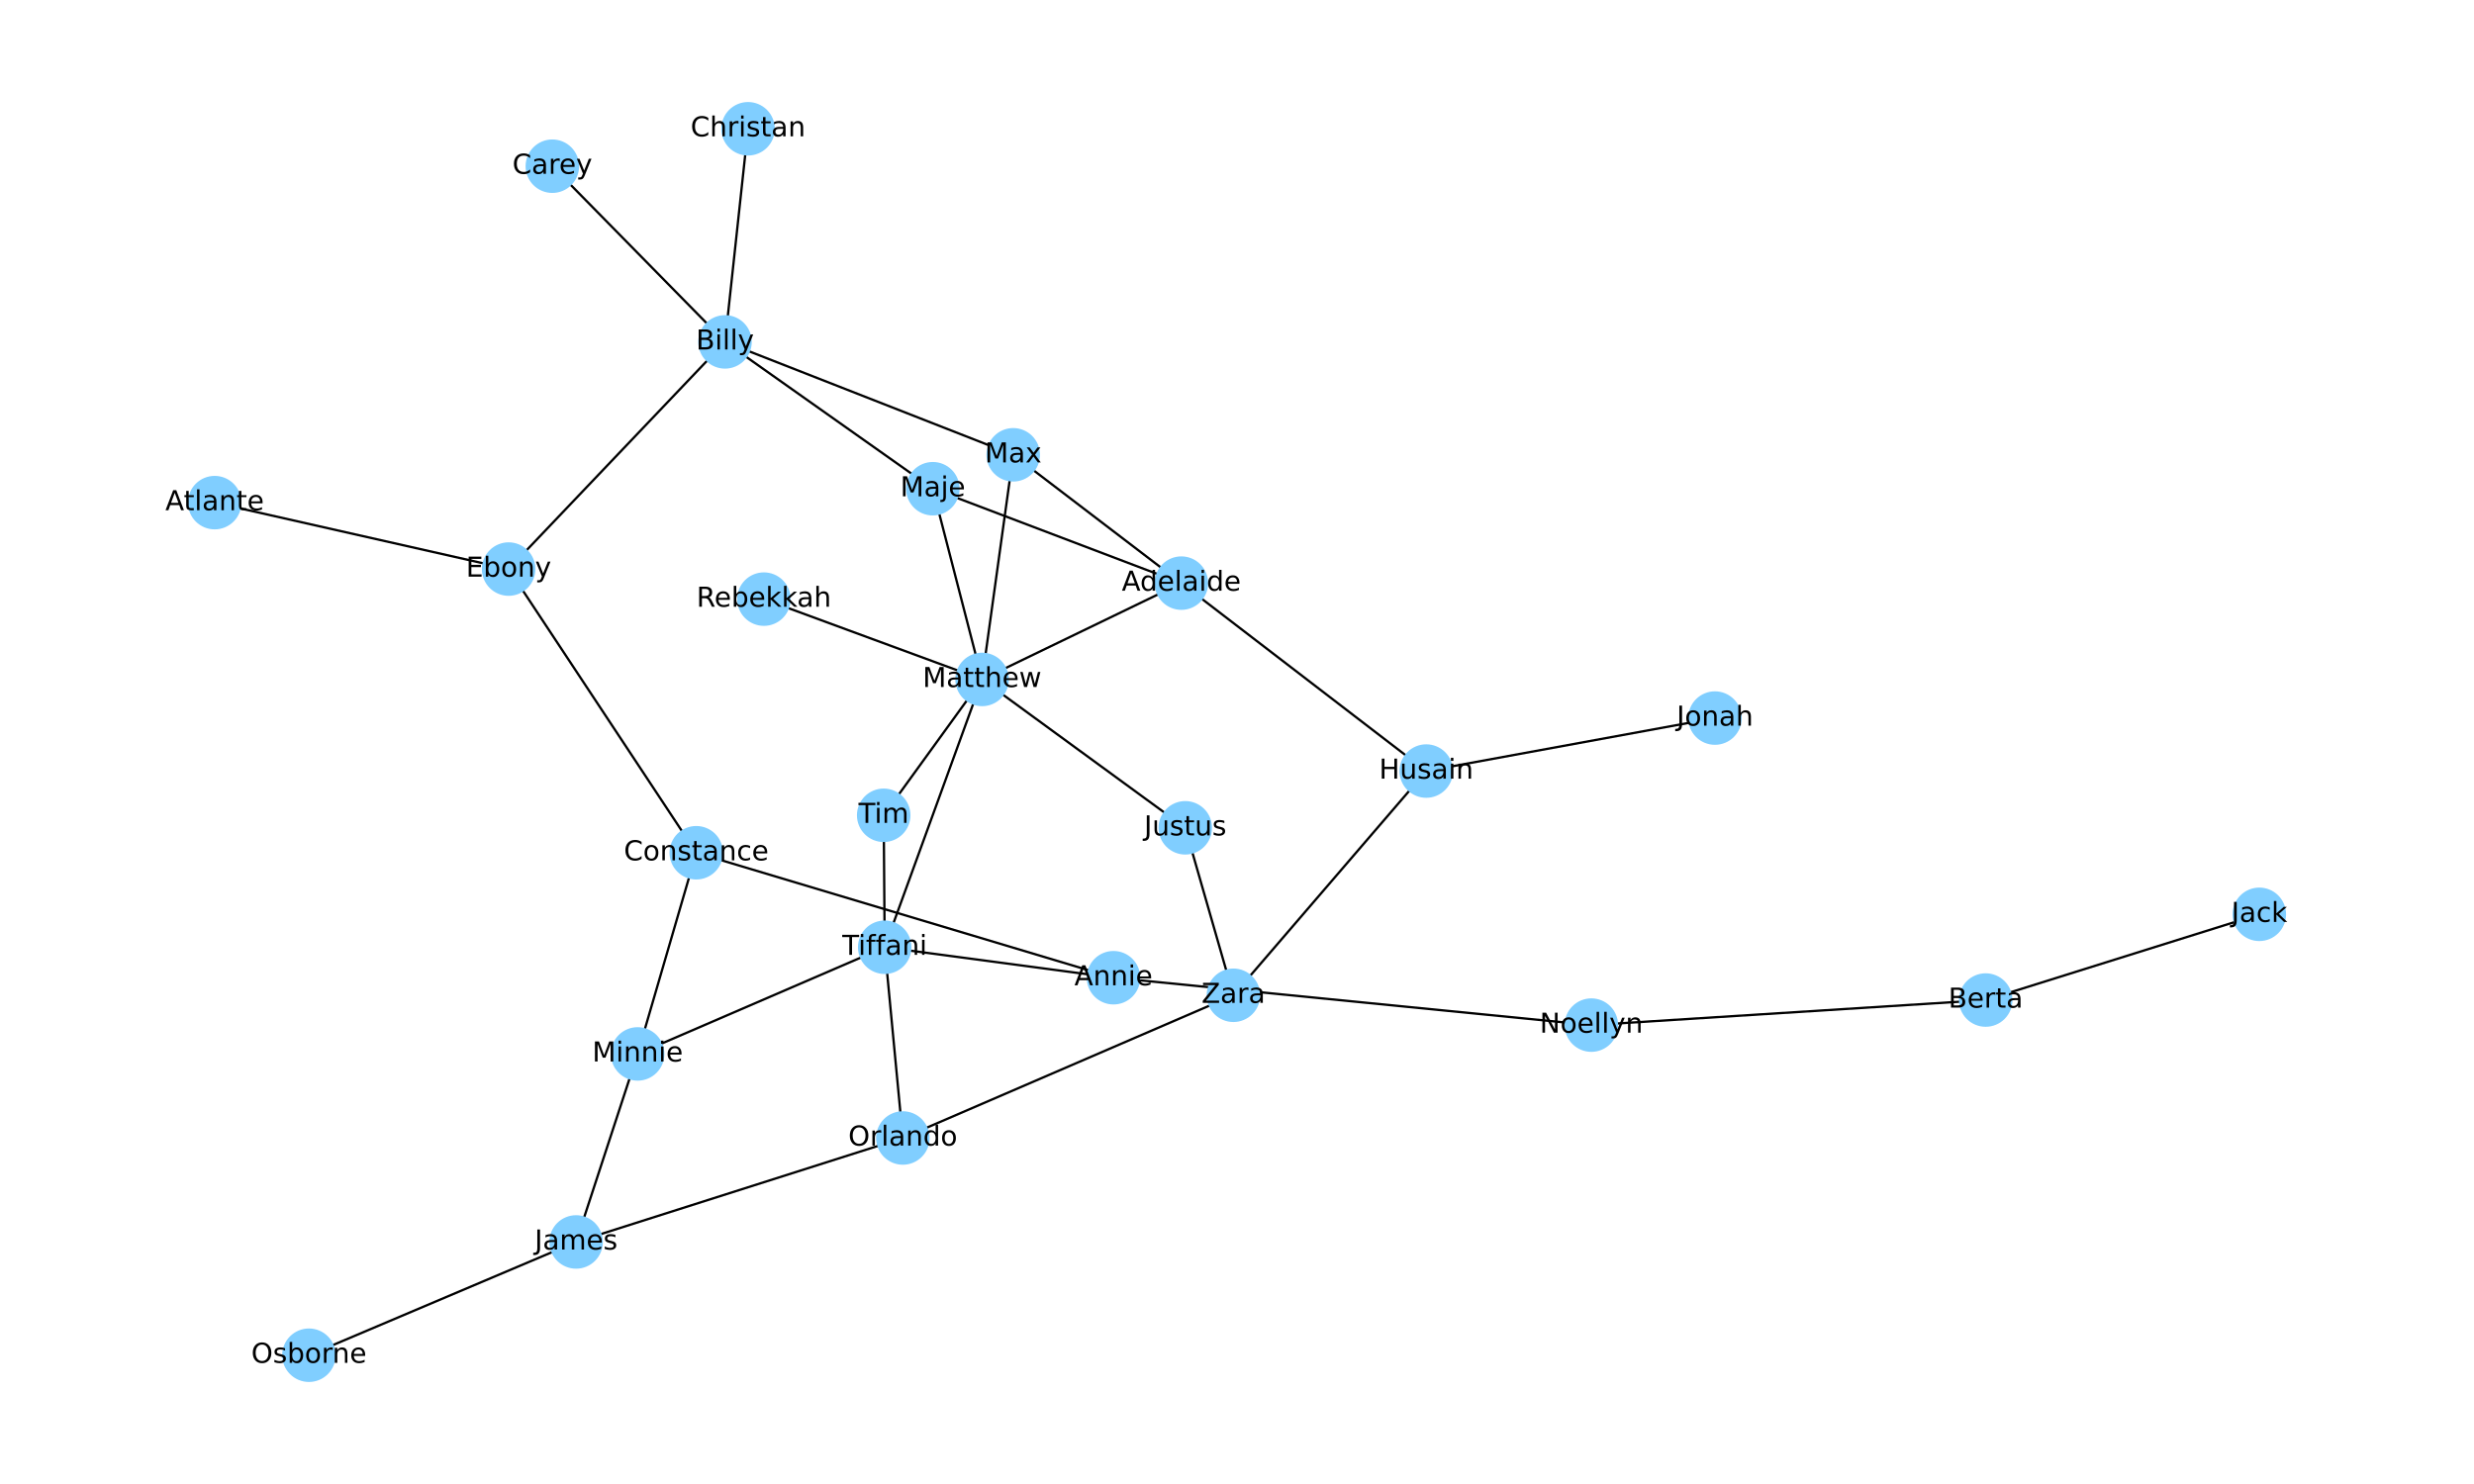
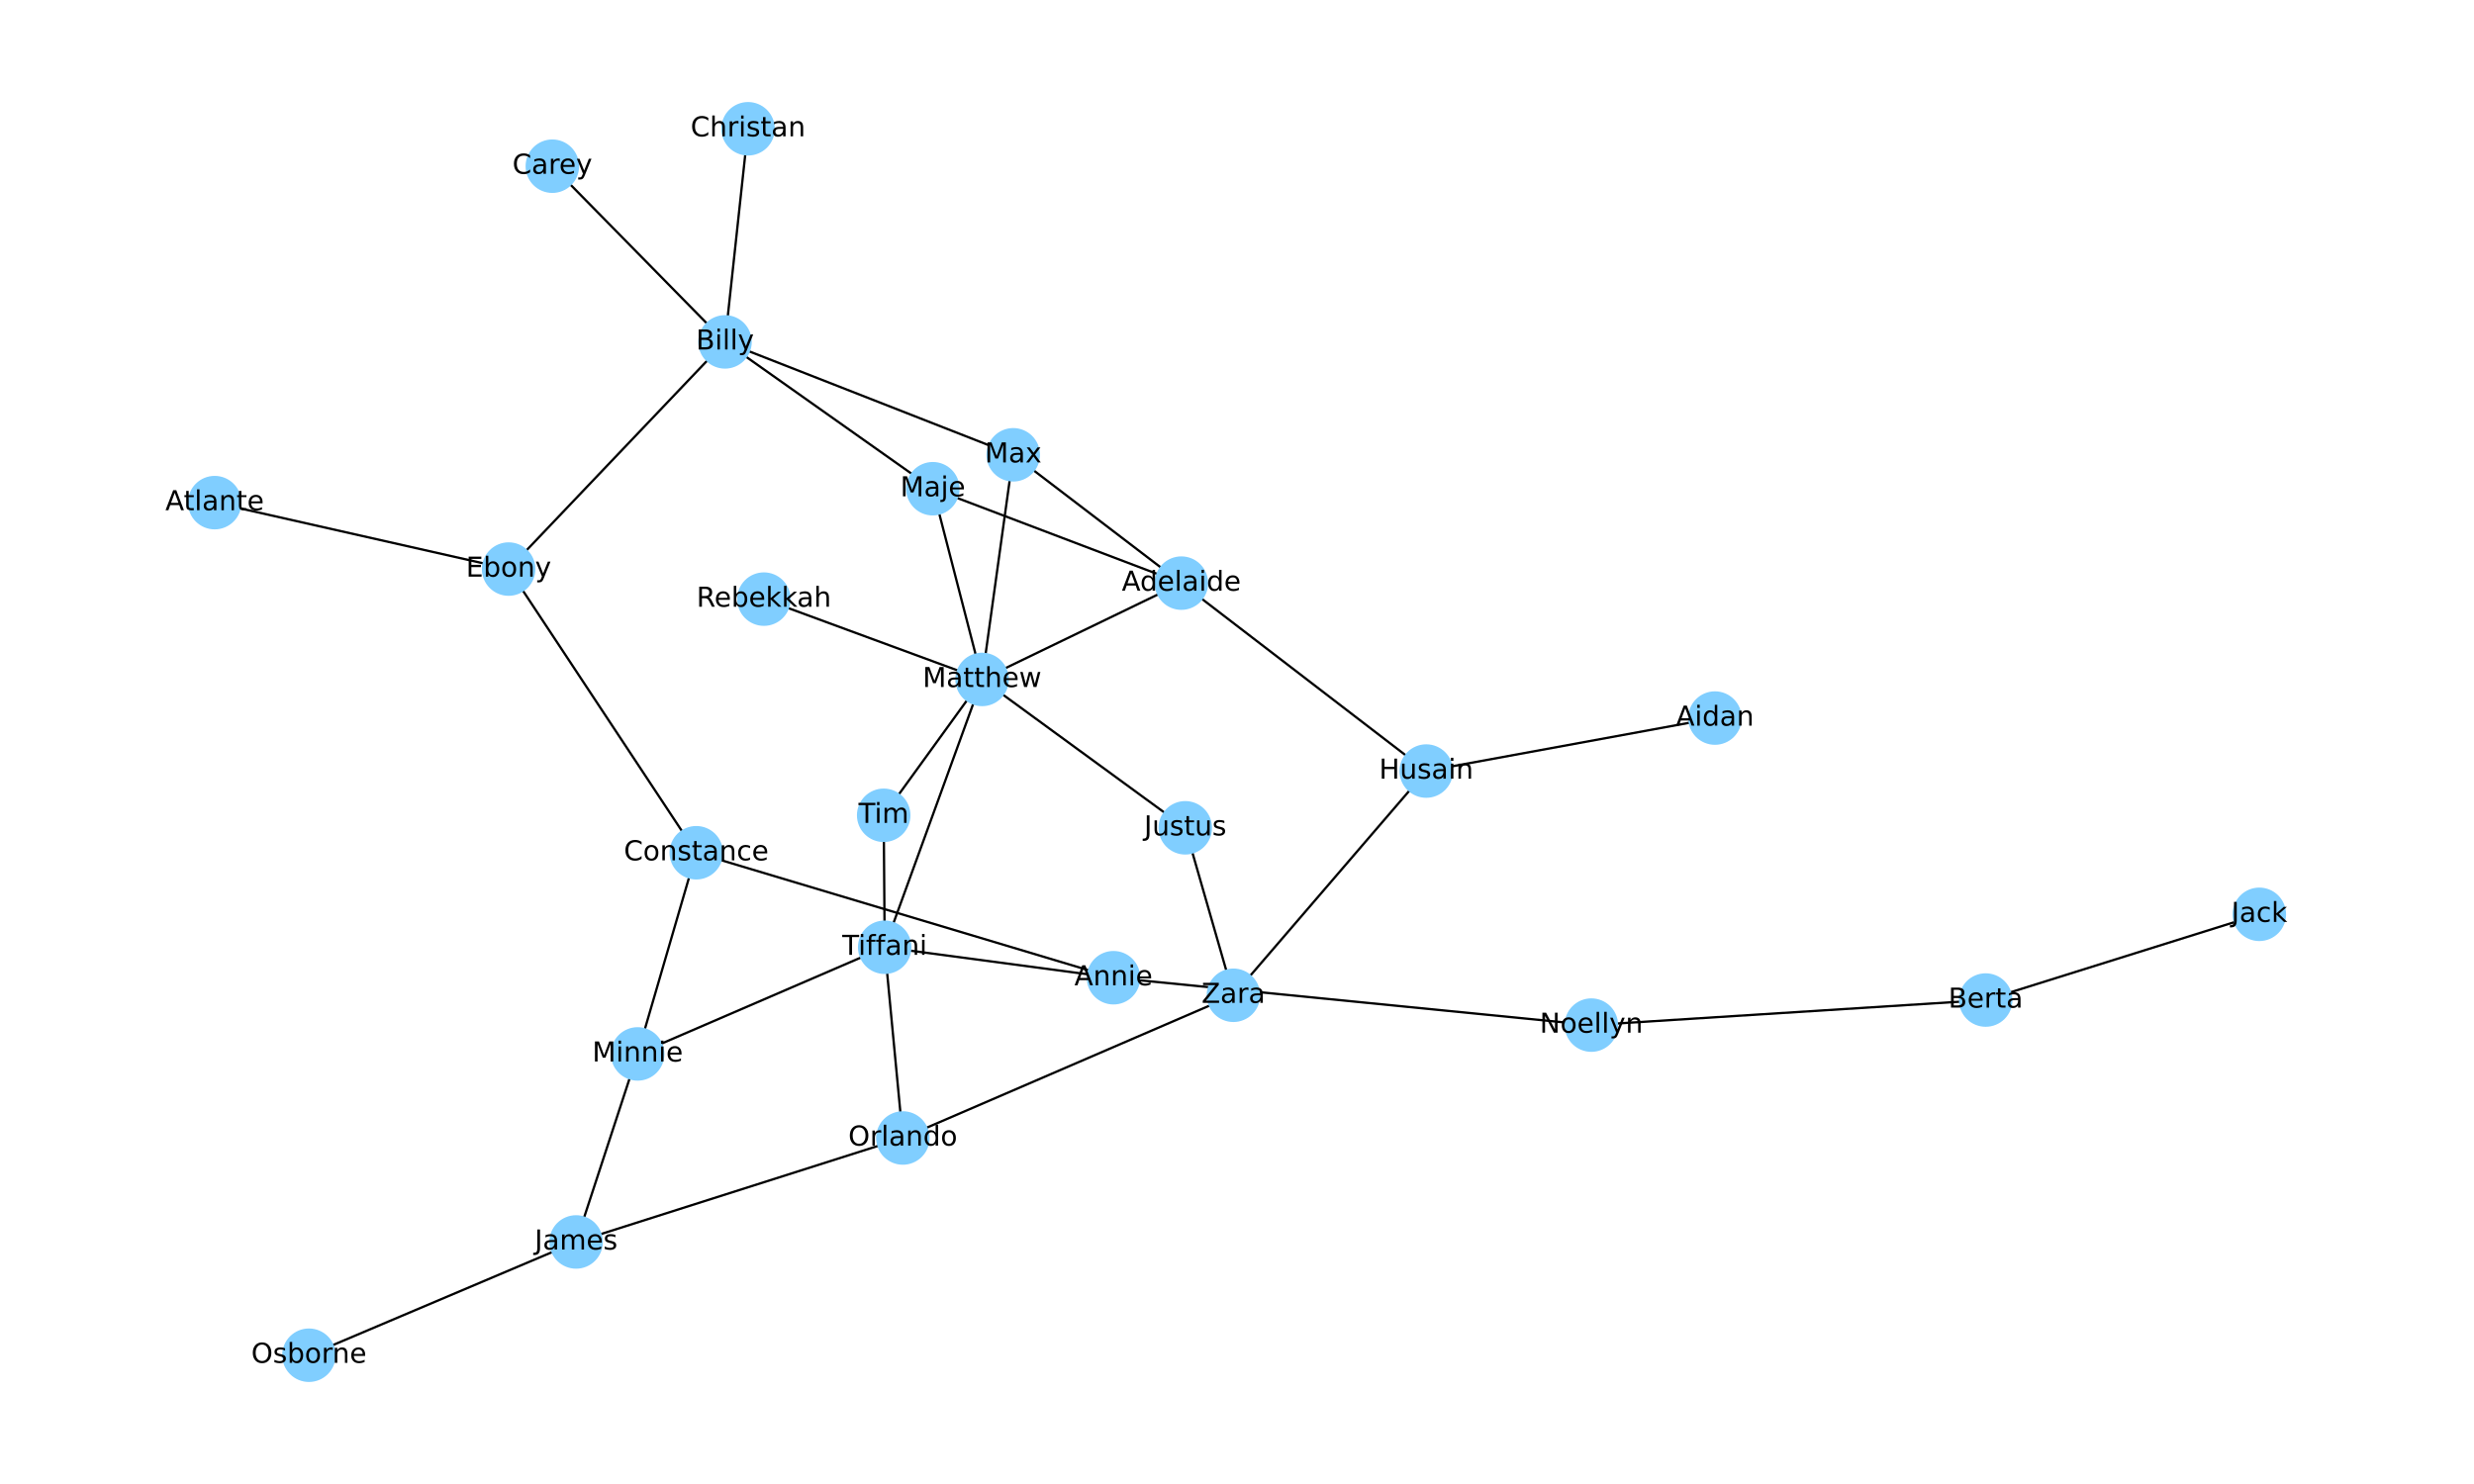
<svg xmlns="http://www.w3.org/2000/svg" xmlns:xlink="http://www.w3.org/1999/xlink" width="1080pt" height="648pt" viewBox="0 0 1080 648" version="1.1">
  <defs>
    <style type="text/css">*{stroke-linejoin: round; stroke-linecap: butt}</style>
  </defs>
  <g id="figure_1">
    <g id="patch_1">
      <path d="M 0 648  L 1080 648  L 1080 0  L 0 0  z " style="fill: #ffffff" />
    </g>
    <g id="axes_1">
      <g id="LineCollection_1">
-         <path d="M 486.083 426.929  L 694.684 447.622  " clip-path="url(#p1cfc700eaf)" style="fill: none; stroke: #000000" />
-         <path d="M 486.083 426.929  L 386.208 413.627  " clip-path="url(#p1cfc700eaf)" style="fill: none; stroke: #000000" />
-         <path d="M 486.083 426.929  L 303.95 372.358  " clip-path="url(#p1cfc700eaf)" style="fill: none; stroke: #000000" />
-         <path d="M 428.717 296.679  L 517.425 361.47  " clip-path="url(#p1cfc700eaf)" style="fill: none; stroke: #000000" />
-         <path d="M 428.717 296.679  L 442.314 198.592  " clip-path="url(#p1cfc700eaf)" style="fill: none; stroke: #000000" />
-         <path d="M 428.717 296.679  L 386.208 413.627  " clip-path="url(#p1cfc700eaf)" style="fill: none; stroke: #000000" />
-         <path d="M 428.717 296.679  L 385.767 356.003  " clip-path="url(#p1cfc700eaf)" style="fill: none; stroke: #000000" />
-         <path d="M 428.717 296.679  L 515.709 254.625  " clip-path="url(#p1cfc700eaf)" style="fill: none; stroke: #000000" />
-         <path d="M 428.717 296.679  L 333.473 261.611  " clip-path="url(#p1cfc700eaf)" style="fill: none; stroke: #000000" />
-         <path d="M 428.717 296.679  L 407.21 213.405  " clip-path="url(#p1cfc700eaf)" style="fill: none; stroke: #000000" />
-         <path d="M 694.684 447.622  L 866.827 436.675  " clip-path="url(#p1cfc700eaf)" style="fill: none; stroke: #000000" />
-         <path d="M 442.314 198.592  L 515.709 254.625  " clip-path="url(#p1cfc700eaf)" style="fill: none; stroke: #000000" />
-         <path d="M 442.314 198.592  L 316.496 149.287  " clip-path="url(#p1cfc700eaf)" style="fill: none; stroke: #000000" />
-         <path d="M 538.432 434.598  L 517.425 361.47  " clip-path="url(#p1cfc700eaf)" style="fill: none; stroke: #000000" />
-         <path d="M 538.432 434.598  L 622.61 336.688  " clip-path="url(#p1cfc700eaf)" style="fill: none; stroke: #000000" />
-         <path d="M 538.432 434.598  L 394.123 496.914  " clip-path="url(#p1cfc700eaf)" style="fill: none; stroke: #000000" />
-         <path d="M 386.208 413.627  L 385.767 356.003  " clip-path="url(#p1cfc700eaf)" style="fill: none; stroke: #000000" />
-         <path d="M 386.208 413.627  L 394.123 496.914  " clip-path="url(#p1cfc700eaf)" style="fill: none; stroke: #000000" />
-         <path d="M 386.208 413.627  L 278.348 460.201  " clip-path="url(#p1cfc700eaf)" style="fill: none; stroke: #000000" />
-         <path d="M 93.719 219.477  L 222.039 248.49  " clip-path="url(#p1cfc700eaf)" style="fill: none; stroke: #000000" />
-         <path d="M 134.866 591.769  L 251.492 542.306  " clip-path="url(#p1cfc700eaf)" style="fill: none; stroke: #000000" />
-         <path d="M 326.55 56.231  L 316.496 149.287  " clip-path="url(#p1cfc700eaf)" style="fill: none; stroke: #000000" />
-         <path d="M 515.709 254.625  L 407.21 213.405  " clip-path="url(#p1cfc700eaf)" style="fill: none; stroke: #000000" />
-         <path d="M 515.709 254.625  L 622.61 336.688  " clip-path="url(#p1cfc700eaf)" style="fill: none; stroke: #000000" />
-         <path d="M 278.348 460.201  L 303.95 372.358  " clip-path="url(#p1cfc700eaf)" style="fill: none; stroke: #000000" />
-         <path d="M 278.348 460.201  L 251.492 542.306  " clip-path="url(#p1cfc700eaf)" style="fill: none; stroke: #000000" />
-         <path d="M 394.123 496.914  L 251.492 542.306  " clip-path="url(#p1cfc700eaf)" style="fill: none; stroke: #000000" />
-         <path d="M 316.496 149.287  L 407.21 213.405  " clip-path="url(#p1cfc700eaf)" style="fill: none; stroke: #000000" />
-         <path d="M 316.496 149.287  L 241.12 72.573  " clip-path="url(#p1cfc700eaf)" style="fill: none; stroke: #000000" />
-         <path d="M 316.496 149.287  L 222.039 248.49  " clip-path="url(#p1cfc700eaf)" style="fill: none; stroke: #000000" />
-         <path d="M 748.643 313.551  L 622.61 336.688  " clip-path="url(#p1cfc700eaf)" style="fill: none; stroke: #000000" />
-         <path d="M 866.827 436.675  L 986.281 399.246  " clip-path="url(#p1cfc700eaf)" style="fill: none; stroke: #000000" />
-         <path d="M 222.039 248.49  L 303.95 372.358  " clip-path="url(#p1cfc700eaf)" style="fill: none; stroke: #000000" />
+         <path d="M 486.083 426.929  L 694.684 447.622  " clip-path="url(#p9f06859d6e)" style="fill: none; stroke: #000000" />
+         <path d="M 486.083 426.929  L 386.208 413.627  " clip-path="url(#p9f06859d6e)" style="fill: none; stroke: #000000" />
+         <path d="M 486.083 426.929  L 303.95 372.358  " clip-path="url(#p9f06859d6e)" style="fill: none; stroke: #000000" />
+         <path d="M 428.717 296.679  L 517.425 361.47  " clip-path="url(#p9f06859d6e)" style="fill: none; stroke: #000000" />
+         <path d="M 428.717 296.679  L 442.314 198.592  " clip-path="url(#p9f06859d6e)" style="fill: none; stroke: #000000" />
+         <path d="M 428.717 296.679  L 386.208 413.627  " clip-path="url(#p9f06859d6e)" style="fill: none; stroke: #000000" />
+         <path d="M 428.717 296.679  L 385.767 356.003  " clip-path="url(#p9f06859d6e)" style="fill: none; stroke: #000000" />
+         <path d="M 428.717 296.679  L 515.709 254.625  " clip-path="url(#p9f06859d6e)" style="fill: none; stroke: #000000" />
+         <path d="M 428.717 296.679  L 333.473 261.611  " clip-path="url(#p9f06859d6e)" style="fill: none; stroke: #000000" />
+         <path d="M 428.717 296.679  L 407.21 213.405  " clip-path="url(#p9f06859d6e)" style="fill: none; stroke: #000000" />
+         <path d="M 694.684 447.622  L 866.827 436.675  " clip-path="url(#p9f06859d6e)" style="fill: none; stroke: #000000" />
+         <path d="M 442.314 198.592  L 515.709 254.625  " clip-path="url(#p9f06859d6e)" style="fill: none; stroke: #000000" />
+         <path d="M 442.314 198.592  L 316.496 149.287  " clip-path="url(#p9f06859d6e)" style="fill: none; stroke: #000000" />
+         <path d="M 538.432 434.598  L 517.425 361.47  " clip-path="url(#p9f06859d6e)" style="fill: none; stroke: #000000" />
+         <path d="M 538.432 434.598  L 622.61 336.688  " clip-path="url(#p9f06859d6e)" style="fill: none; stroke: #000000" />
+         <path d="M 538.432 434.598  L 394.123 496.914  " clip-path="url(#p9f06859d6e)" style="fill: none; stroke: #000000" />
+         <path d="M 386.208 413.627  L 385.767 356.003  " clip-path="url(#p9f06859d6e)" style="fill: none; stroke: #000000" />
+         <path d="M 386.208 413.627  L 394.123 496.914  " clip-path="url(#p9f06859d6e)" style="fill: none; stroke: #000000" />
+         <path d="M 386.208 413.627  L 278.348 460.201  " clip-path="url(#p9f06859d6e)" style="fill: none; stroke: #000000" />
+         <path d="M 93.719 219.477  L 222.039 248.49  " clip-path="url(#p9f06859d6e)" style="fill: none; stroke: #000000" />
+         <path d="M 134.866 591.769  L 251.492 542.306  " clip-path="url(#p9f06859d6e)" style="fill: none; stroke: #000000" />
+         <path d="M 326.55 56.231  L 316.496 149.287  " clip-path="url(#p9f06859d6e)" style="fill: none; stroke: #000000" />
+         <path d="M 515.709 254.625  L 407.21 213.405  " clip-path="url(#p9f06859d6e)" style="fill: none; stroke: #000000" />
+         <path d="M 515.709 254.625  L 622.61 336.688  " clip-path="url(#p9f06859d6e)" style="fill: none; stroke: #000000" />
+         <path d="M 278.348 460.201  L 303.95 372.358  " clip-path="url(#p9f06859d6e)" style="fill: none; stroke: #000000" />
+         <path d="M 278.348 460.201  L 251.492 542.306  " clip-path="url(#p9f06859d6e)" style="fill: none; stroke: #000000" />
+         <path d="M 394.123 496.914  L 251.492 542.306  " clip-path="url(#p9f06859d6e)" style="fill: none; stroke: #000000" />
+         <path d="M 316.496 149.287  L 407.21 213.405  " clip-path="url(#p9f06859d6e)" style="fill: none; stroke: #000000" />
+         <path d="M 316.496 149.287  L 241.12 72.573  " clip-path="url(#p9f06859d6e)" style="fill: none; stroke: #000000" />
+         <path d="M 316.496 149.287  L 222.039 248.49  " clip-path="url(#p9f06859d6e)" style="fill: none; stroke: #000000" />
+         <path d="M 748.643 313.551  L 622.61 336.688  " clip-path="url(#p9f06859d6e)" style="fill: none; stroke: #000000" />
+         <path d="M 866.827 436.675  L 986.281 399.246  " clip-path="url(#p9f06859d6e)" style="fill: none; stroke: #000000" />
+         <path d="M 222.039 248.49  L 303.95 372.358  " clip-path="url(#p9f06859d6e)" style="fill: none; stroke: #000000" />
      </g>
      <g id="PathCollection_1">
        <defs>
-           <path id="mcdb43cb780" d="M 0 11.18  C 2.965 11.18 5.809 10.002 7.906 7.906  C 10.002 5.809 11.18 2.965 11.18 0  C 11.18 -2.965 10.002 -5.809 7.906 -7.906  C 5.809 -10.002 2.965 -11.18 0 -11.18  C -2.965 -11.18 -5.809 -10.002 -7.906 -7.906  C -10.002 -5.809 -11.18 -2.965 -11.18 0  C -11.18 2.965 -10.002 5.809 -7.906 7.906  C -5.809 10.002 -2.965 11.18 0 11.18  z " style="stroke: #80ceff" />
+           <path id="m61be6c8028" d="M 0 11.18  C 2.965 11.18 5.809 10.002 7.906 7.906  C 10.002 5.809 11.18 2.965 11.18 0  C 11.18 -2.965 10.002 -5.809 7.906 -7.906  C 5.809 -10.002 2.965 -11.18 0 -11.18  C -2.965 -11.18 -5.809 -10.002 -7.906 -7.906  C -10.002 -5.809 -11.18 -2.965 -11.18 0  C -11.18 2.965 -10.002 5.809 -7.906 7.906  C -5.809 10.002 -2.965 11.18 0 11.18  z " style="stroke: #80ceff" />
        </defs>
-         <g clip-path="url(#p1cfc700eaf)">
-           <use xlink:href="#mcdb43cb780" x="486.083" y="426.929" style="fill: #80ceff; stroke: #80ceff" />
-           <use xlink:href="#mcdb43cb780" x="428.717" y="296.679" style="fill: #80ceff; stroke: #80ceff" />
-           <use xlink:href="#mcdb43cb780" x="694.684" y="447.622" style="fill: #80ceff; stroke: #80ceff" />
-           <use xlink:href="#mcdb43cb780" x="442.314" y="198.592" style="fill: #80ceff; stroke: #80ceff" />
-           <use xlink:href="#mcdb43cb780" x="538.432" y="434.598" style="fill: #80ceff; stroke: #80ceff" />
-           <use xlink:href="#mcdb43cb780" x="386.208" y="413.627" style="fill: #80ceff; stroke: #80ceff" />
-           <use xlink:href="#mcdb43cb780" x="93.719" y="219.477" style="fill: #80ceff; stroke: #80ceff" />
-           <use xlink:href="#mcdb43cb780" x="134.866" y="591.769" style="fill: #80ceff; stroke: #80ceff" />
-           <use xlink:href="#mcdb43cb780" x="326.55" y="56.231" style="fill: #80ceff; stroke: #80ceff" />
-           <use xlink:href="#mcdb43cb780" x="385.767" y="356.003" style="fill: #80ceff; stroke: #80ceff" />
-           <use xlink:href="#mcdb43cb780" x="517.425" y="361.47" style="fill: #80ceff; stroke: #80ceff" />
-           <use xlink:href="#mcdb43cb780" x="515.709" y="254.625" style="fill: #80ceff; stroke: #80ceff" />
-           <use xlink:href="#mcdb43cb780" x="278.348" y="460.201" style="fill: #80ceff; stroke: #80ceff" />
-           <use xlink:href="#mcdb43cb780" x="333.473" y="261.611" style="fill: #80ceff; stroke: #80ceff" />
-           <use xlink:href="#mcdb43cb780" x="394.123" y="496.914" style="fill: #80ceff; stroke: #80ceff" />
-           <use xlink:href="#mcdb43cb780" x="316.496" y="149.287" style="fill: #80ceff; stroke: #80ceff" />
-           <use xlink:href="#mcdb43cb780" x="748.643" y="313.551" style="fill: #80ceff; stroke: #80ceff" />
-           <use xlink:href="#mcdb43cb780" x="251.492" y="542.306" style="fill: #80ceff; stroke: #80ceff" />
-           <use xlink:href="#mcdb43cb780" x="866.827" y="436.675" style="fill: #80ceff; stroke: #80ceff" />
-           <use xlink:href="#mcdb43cb780" x="407.21" y="213.405" style="fill: #80ceff; stroke: #80ceff" />
-           <use xlink:href="#mcdb43cb780" x="622.61" y="336.688" style="fill: #80ceff; stroke: #80ceff" />
-           <use xlink:href="#mcdb43cb780" x="241.12" y="72.573" style="fill: #80ceff; stroke: #80ceff" />
-           <use xlink:href="#mcdb43cb780" x="986.281" y="399.246" style="fill: #80ceff; stroke: #80ceff" />
-           <use xlink:href="#mcdb43cb780" x="222.039" y="248.49" style="fill: #80ceff; stroke: #80ceff" />
-           <use xlink:href="#mcdb43cb780" x="303.95" y="372.358" style="fill: #80ceff; stroke: #80ceff" />
+         <g clip-path="url(#p9f06859d6e)">
+           <use xlink:href="#m61be6c8028" x="486.083" y="426.929" style="fill: #80ceff; stroke: #80ceff" />
+           <use xlink:href="#m61be6c8028" x="428.717" y="296.679" style="fill: #80ceff; stroke: #80ceff" />
+           <use xlink:href="#m61be6c8028" x="694.684" y="447.622" style="fill: #80ceff; stroke: #80ceff" />
+           <use xlink:href="#m61be6c8028" x="442.314" y="198.592" style="fill: #80ceff; stroke: #80ceff" />
+           <use xlink:href="#m61be6c8028" x="538.432" y="434.598" style="fill: #80ceff; stroke: #80ceff" />
+           <use xlink:href="#m61be6c8028" x="386.208" y="413.627" style="fill: #80ceff; stroke: #80ceff" />
+           <use xlink:href="#m61be6c8028" x="93.719" y="219.477" style="fill: #80ceff; stroke: #80ceff" />
+           <use xlink:href="#m61be6c8028" x="134.866" y="591.769" style="fill: #80ceff; stroke: #80ceff" />
+           <use xlink:href="#m61be6c8028" x="326.55" y="56.231" style="fill: #80ceff; stroke: #80ceff" />
+           <use xlink:href="#m61be6c8028" x="385.767" y="356.003" style="fill: #80ceff; stroke: #80ceff" />
+           <use xlink:href="#m61be6c8028" x="517.425" y="361.47" style="fill: #80ceff; stroke: #80ceff" />
+           <use xlink:href="#m61be6c8028" x="515.709" y="254.625" style="fill: #80ceff; stroke: #80ceff" />
+           <use xlink:href="#m61be6c8028" x="278.348" y="460.201" style="fill: #80ceff; stroke: #80ceff" />
+           <use xlink:href="#m61be6c8028" x="333.473" y="261.611" style="fill: #80ceff; stroke: #80ceff" />
+           <use xlink:href="#m61be6c8028" x="394.123" y="496.914" style="fill: #80ceff; stroke: #80ceff" />
+           <use xlink:href="#m61be6c8028" x="316.496" y="149.287" style="fill: #80ceff; stroke: #80ceff" />
+           <use xlink:href="#m61be6c8028" x="748.643" y="313.551" style="fill: #80ceff; stroke: #80ceff" />
+           <use xlink:href="#m61be6c8028" x="251.492" y="542.306" style="fill: #80ceff; stroke: #80ceff" />
+           <use xlink:href="#m61be6c8028" x="866.827" y="436.675" style="fill: #80ceff; stroke: #80ceff" />
+           <use xlink:href="#m61be6c8028" x="407.21" y="213.405" style="fill: #80ceff; stroke: #80ceff" />
+           <use xlink:href="#m61be6c8028" x="622.61" y="336.688" style="fill: #80ceff; stroke: #80ceff" />
+           <use xlink:href="#m61be6c8028" x="241.12" y="72.573" style="fill: #80ceff; stroke: #80ceff" />
+           <use xlink:href="#m61be6c8028" x="986.281" y="399.246" style="fill: #80ceff; stroke: #80ceff" />
+           <use xlink:href="#m61be6c8028" x="222.039" y="248.49" style="fill: #80ceff; stroke: #80ceff" />
+           <use xlink:href="#m61be6c8028" x="303.95" y="372.358" style="fill: #80ceff; stroke: #80ceff" />
        </g>
      </g>
      <g id="text_1">
-         <g clip-path="url(#p1cfc700eaf)">
+         <g clip-path="url(#p9f06859d6e)">
          <g transform="translate(469.0151 430.2398) scale(0.12 -0.12)">
            <defs>
              <path id="DejaVuSans-41" d="M 2188 4044  L 1331 1722  L 3047 1722  L 2188 4044  z M 1831 4666  L 2547 4666  L 4325 0  L 3669 0  L 3244 1197  L 1141 1197  L 716 0  L 50 0  L 1831 4666  z " transform="scale(0.015625)" />
              <path id="DejaVuSans-6e" d="M 3513 2113  L 3513 0  L 2938 0  L 2938 2094  Q 2938 2591 2744 2837  Q 2550 3084 2163 3084  Q 1697 3084 1428 2787  Q 1159 2491 1159 1978  L 1159 0  L 581 0  L 581 3500  L 1159 3500  L 1159 2956  Q 1366 3272 1645 3428  Q 1925 3584 2291 3584  Q 2894 3584 3203 3211  Q 3513 2838 3513 2113  z " transform="scale(0.015625)" />
              <path id="DejaVuSans-69" d="M 603 3500  L 1178 3500  L 1178 0  L 603 0  L 603 3500  z M 603 4863  L 1178 4863  L 1178 4134  L 603 4134  L 603 4863  z " transform="scale(0.015625)" />
              <path id="DejaVuSans-65" d="M 3597 1894  L 3597 1613  L 953 1613  Q 991 1019 1311 708  Q 1631 397 2203 397  Q 2534 397 2845 478  Q 3156 559 3463 722  L 3463 178  Q 3153 47 2828 -22  Q 2503 -91 2169 -91  Q 1331 -91 842 396  Q 353 884 353 1716  Q 353 2575 817 3079  Q 1281 3584 2069 3584  Q 2775 3584 3186 3129  Q 3597 2675 3597 1894  z M 3022 2063  Q 3016 2534 2758 2815  Q 2500 3097 2075 3097  Q 1594 3097 1305 2825  Q 1016 2553 972 2059  L 3022 2063  z " transform="scale(0.015625)" />
            </defs>
            <use xlink:href="#DejaVuSans-41" />
            <use xlink:href="#DejaVuSans-6e" x="68.408" />
            <use xlink:href="#DejaVuSans-6e" x="131.787" />
            <use xlink:href="#DejaVuSans-69" x="195.166" />
            <use xlink:href="#DejaVuSans-65" x="222.949" />
          </g>
        </g>
      </g>
      <g id="text_2">
-         <g clip-path="url(#p1cfc700eaf)">
+         <g clip-path="url(#p9f06859d6e)">
          <g transform="translate(402.7574 299.9898) scale(0.12 -0.12)">
            <defs>
              <path id="DejaVuSans-4d" d="M 628 4666  L 1569 4666  L 2759 1491  L 3956 4666  L 4897 4666  L 4897 0  L 4281 0  L 4281 4097  L 3078 897  L 2444 897  L 1241 4097  L 1241 0  L 628 0  L 628 4666  z " transform="scale(0.015625)" />
              <path id="DejaVuSans-61" d="M 2194 1759  Q 1497 1759 1228 1600  Q 959 1441 959 1056  Q 959 750 1161 570  Q 1363 391 1709 391  Q 2188 391 2477 730  Q 2766 1069 2766 1631  L 2766 1759  L 2194 1759  z M 3341 1997  L 3341 0  L 2766 0  L 2766 531  Q 2569 213 2275 61  Q 1981 -91 1556 -91  Q 1019 -91 701 211  Q 384 513 384 1019  Q 384 1609 779 1909  Q 1175 2209 1959 2209  L 2766 2209  L 2766 2266  Q 2766 2663 2505 2880  Q 2244 3097 1772 3097  Q 1472 3097 1187 3025  Q 903 2953 641 2809  L 641 3341  Q 956 3463 1253 3523  Q 1550 3584 1831 3584  Q 2591 3584 2966 3190  Q 3341 2797 3341 1997  z " transform="scale(0.015625)" />
              <path id="DejaVuSans-74" d="M 1172 4494  L 1172 3500  L 2356 3500  L 2356 3053  L 1172 3053  L 1172 1153  Q 1172 725 1289 603  Q 1406 481 1766 481  L 2356 481  L 2356 0  L 1766 0  Q 1100 0 847 248  Q 594 497 594 1153  L 594 3053  L 172 3053  L 172 3500  L 594 3500  L 594 4494  L 1172 4494  z " transform="scale(0.015625)" />
              <path id="DejaVuSans-68" d="M 3513 2113  L 3513 0  L 2938 0  L 2938 2094  Q 2938 2591 2744 2837  Q 2550 3084 2163 3084  Q 1697 3084 1428 2787  Q 1159 2491 1159 1978  L 1159 0  L 581 0  L 581 4863  L 1159 4863  L 1159 2956  Q 1366 3272 1645 3428  Q 1925 3584 2291 3584  Q 2894 3584 3203 3211  Q 3513 2838 3513 2113  z " transform="scale(0.015625)" />
              <path id="DejaVuSans-77" d="M 269 3500  L 844 3500  L 1563 769  L 2278 3500  L 2956 3500  L 3675 769  L 4391 3500  L 4966 3500  L 4050 0  L 3372 0  L 2619 2869  L 1863 0  L 1184 0  L 269 3500  z " transform="scale(0.015625)" />
            </defs>
            <use xlink:href="#DejaVuSans-4d" />
            <use xlink:href="#DejaVuSans-61" x="86.279" />
            <use xlink:href="#DejaVuSans-74" x="147.559" />
            <use xlink:href="#DejaVuSans-74" x="186.768" />
            <use xlink:href="#DejaVuSans-68" x="225.977" />
            <use xlink:href="#DejaVuSans-65" x="289.355" />
            <use xlink:href="#DejaVuSans-77" x="350.879" />
          </g>
        </g>
      </g>
      <g id="text_3">
-         <g clip-path="url(#p1cfc700eaf)">
+         <g clip-path="url(#p9f06859d6e)">
          <g transform="translate(672.1445 450.9332) scale(0.12 -0.12)">
            <defs>
              <path id="DejaVuSans-4e" d="M 628 4666  L 1478 4666  L 3547 763  L 3547 4666  L 4159 4666  L 4159 0  L 3309 0  L 1241 3903  L 1241 0  L 628 0  L 628 4666  z " transform="scale(0.015625)" />
              <path id="DejaVuSans-6f" d="M 1959 3097  Q 1497 3097 1228 2736  Q 959 2375 959 1747  Q 959 1119 1226 758  Q 1494 397 1959 397  Q 2419 397 2687 759  Q 2956 1122 2956 1747  Q 2956 2369 2687 2733  Q 2419 3097 1959 3097  z M 1959 3584  Q 2709 3584 3137 3096  Q 3566 2609 3566 1747  Q 3566 888 3137 398  Q 2709 -91 1959 -91  Q 1206 -91 779 398  Q 353 888 353 1747  Q 353 2609 779 3096  Q 1206 3584 1959 3584  z " transform="scale(0.015625)" />
              <path id="DejaVuSans-6c" d="M 603 4863  L 1178 4863  L 1178 0  L 603 0  L 603 4863  z " transform="scale(0.015625)" />
              <path id="DejaVuSans-79" d="M 2059 -325  Q 1816 -950 1584 -1140  Q 1353 -1331 966 -1331  L 506 -1331  L 506 -850  L 844 -850  Q 1081 -850 1212 -737  Q 1344 -625 1503 -206  L 1606 56  L 191 3500  L 800 3500  L 1894 763  L 2988 3500  L 3597 3500  L 2059 -325  z " transform="scale(0.015625)" />
            </defs>
            <use xlink:href="#DejaVuSans-4e" />
            <use xlink:href="#DejaVuSans-6f" x="74.805" />
            <use xlink:href="#DejaVuSans-65" x="135.986" />
            <use xlink:href="#DejaVuSans-6c" x="197.51" />
            <use xlink:href="#DejaVuSans-6c" x="225.293" />
            <use xlink:href="#DejaVuSans-79" x="253.076" />
            <use xlink:href="#DejaVuSans-6e" x="312.256" />
          </g>
        </g>
      </g>
      <g id="text_4">
-         <g clip-path="url(#p1cfc700eaf)">
+         <g clip-path="url(#p9f06859d6e)">
          <g transform="translate(429.9093 201.903) scale(0.12 -0.12)">
            <defs>
              <path id="DejaVuSans-78" d="M 3513 3500  L 2247 1797  L 3578 0  L 2900 0  L 1881 1375  L 863 0  L 184 0  L 1544 1831  L 300 3500  L 978 3500  L 1906 2253  L 2834 3500  L 3513 3500  z " transform="scale(0.015625)" />
            </defs>
            <use xlink:href="#DejaVuSans-4d" />
            <use xlink:href="#DejaVuSans-61" x="86.279" />
            <use xlink:href="#DejaVuSans-78" x="147.559" />
          </g>
        </g>
      </g>
      <g id="text_5">
-         <g clip-path="url(#p1cfc700eaf)">
+         <g clip-path="url(#p9f06859d6e)">
          <g transform="translate(524.5019 437.9096) scale(0.12 -0.12)">
            <defs>
              <path id="DejaVuSans-5a" d="M 359 4666  L 4025 4666  L 4025 4184  L 1075 531  L 4097 531  L 4097 0  L 288 0  L 288 481  L 3238 4134  L 359 4134  L 359 4666  z " transform="scale(0.015625)" />
              <path id="DejaVuSans-72" d="M 2631 2963  Q 2534 3019 2420 3045  Q 2306 3072 2169 3072  Q 1681 3072 1420 2755  Q 1159 2438 1159 1844  L 1159 0  L 581 0  L 581 3500  L 1159 3500  L 1159 2956  Q 1341 3275 1631 3429  Q 1922 3584 2338 3584  Q 2397 3584 2469 3576  Q 2541 3569 2628 3553  L 2631 2963  z " transform="scale(0.015625)" />
            </defs>
            <use xlink:href="#DejaVuSans-5a" />
            <use xlink:href="#DejaVuSans-61" x="68.506" />
            <use xlink:href="#DejaVuSans-72" x="129.785" />
            <use xlink:href="#DejaVuSans-61" x="170.898" />
          </g>
        </g>
      </g>
      <g id="text_6">
-         <g clip-path="url(#p1cfc700eaf)">
+         <g clip-path="url(#p9f06859d6e)">
          <g transform="translate(367.693 416.9384) scale(0.12 -0.12)">
            <defs>
              <path id="DejaVuSans-54" d="M -19 4666  L 3928 4666  L 3928 4134  L 2272 4134  L 2272 0  L 1638 0  L 1638 4134  L -19 4134  L -19 4666  z " transform="scale(0.015625)" />
              <path id="DejaVuSans-66" d="M 2375 4863  L 2375 4384  L 1825 4384  Q 1516 4384 1395 4259  Q 1275 4134 1275 3809  L 1275 3500  L 2222 3500  L 2222 3053  L 1275 3053  L 1275 0  L 697 0  L 697 3053  L 147 3053  L 147 3500  L 697 3500  L 697 3744  Q 697 4328 969 4595  Q 1241 4863 1831 4863  L 2375 4863  z " transform="scale(0.015625)" />
            </defs>
            <use xlink:href="#DejaVuSans-54" />
            <use xlink:href="#DejaVuSans-69" x="57.959" />
            <use xlink:href="#DejaVuSans-66" x="85.742" />
            <use xlink:href="#DejaVuSans-66" x="120.947" />
            <use xlink:href="#DejaVuSans-61" x="156.152" />
            <use xlink:href="#DejaVuSans-6e" x="217.432" />
            <use xlink:href="#DejaVuSans-69" x="280.811" />
          </g>
        </g>
      </g>
      <g id="text_7">
-         <g clip-path="url(#p1cfc700eaf)">
+         <g clip-path="url(#p9f06859d6e)">
          <g transform="translate(72.17713 222.7886) scale(0.12 -0.12)">
            <use xlink:href="#DejaVuSans-41" />
            <use xlink:href="#DejaVuSans-74" x="66.658" />
            <use xlink:href="#DejaVuSans-6c" x="105.867" />
            <use xlink:href="#DejaVuSans-61" x="133.65" />
            <use xlink:href="#DejaVuSans-6e" x="194.93" />
            <use xlink:href="#DejaVuSans-74" x="258.309" />
            <use xlink:href="#DejaVuSans-65" x="297.518" />
          </g>
        </g>
      </g>
      <g id="text_8">
-         <g clip-path="url(#p1cfc700eaf)">
+         <g clip-path="url(#p9f06859d6e)">
          <g transform="translate(109.6806 595.0798) scale(0.12 -0.12)">
            <defs>
              <path id="DejaVuSans-4f" d="M 2522 4238  Q 1834 4238 1429 3725  Q 1025 3213 1025 2328  Q 1025 1447 1429 934  Q 1834 422 2522 422  Q 3209 422 3611 934  Q 4013 1447 4013 2328  Q 4013 3213 3611 3725  Q 3209 4238 2522 4238  z M 2522 4750  Q 3503 4750 4090 4092  Q 4678 3434 4678 2328  Q 4678 1225 4090 567  Q 3503 -91 2522 -91  Q 1538 -91 948 565  Q 359 1222 359 2328  Q 359 3434 948 4092  Q 1538 4750 2522 4750  z " transform="scale(0.015625)" />
              <path id="DejaVuSans-73" d="M 2834 3397  L 2834 2853  Q 2591 2978 2328 3040  Q 2066 3103 1784 3103  Q 1356 3103 1142 2972  Q 928 2841 928 2578  Q 928 2378 1081 2264  Q 1234 2150 1697 2047  L 1894 2003  Q 2506 1872 2764 1633  Q 3022 1394 3022 966  Q 3022 478 2636 193  Q 2250 -91 1575 -91  Q 1294 -91 989 -36  Q 684 19 347 128  L 347 722  Q 666 556 975 473  Q 1284 391 1588 391  Q 1994 391 2212 530  Q 2431 669 2431 922  Q 2431 1156 2273 1281  Q 2116 1406 1581 1522  L 1381 1569  Q 847 1681 609 1914  Q 372 2147 372 2553  Q 372 3047 722 3315  Q 1072 3584 1716 3584  Q 2034 3584 2315 3537  Q 2597 3491 2834 3397  z " transform="scale(0.015625)" />
              <path id="DejaVuSans-62" d="M 3116 1747  Q 3116 2381 2855 2742  Q 2594 3103 2138 3103  Q 1681 3103 1420 2742  Q 1159 2381 1159 1747  Q 1159 1113 1420 752  Q 1681 391 2138 391  Q 2594 391 2855 752  Q 3116 1113 3116 1747  z M 1159 2969  Q 1341 3281 1617 3432  Q 1894 3584 2278 3584  Q 2916 3584 3314 3078  Q 3713 2572 3713 1747  Q 3713 922 3314 415  Q 2916 -91 2278 -91  Q 1894 -91 1617 61  Q 1341 213 1159 525  L 1159 0  L 581 0  L 581 4863  L 1159 4863  L 1159 2969  z " transform="scale(0.015625)" />
            </defs>
            <use xlink:href="#DejaVuSans-4f" />
            <use xlink:href="#DejaVuSans-73" x="78.711" />
            <use xlink:href="#DejaVuSans-62" x="130.811" />
            <use xlink:href="#DejaVuSans-6f" x="194.287" />
            <use xlink:href="#DejaVuSans-72" x="255.469" />
            <use xlink:href="#DejaVuSans-6e" x="294.832" />
            <use xlink:href="#DejaVuSans-65" x="358.211" />
          </g>
        </g>
      </g>
      <g id="text_9">
-         <g clip-path="url(#p1cfc700eaf)">
+         <g clip-path="url(#p9f06859d6e)">
          <g transform="translate(301.4671 59.54266) scale(0.12 -0.12)">
            <defs>
              <path id="DejaVuSans-43" d="M 4122 4306  L 4122 3641  Q 3803 3938 3442 4084  Q 3081 4231 2675 4231  Q 1875 4231 1450 3742  Q 1025 3253 1025 2328  Q 1025 1406 1450 917  Q 1875 428 2675 428  Q 3081 428 3442 575  Q 3803 722 4122 1019  L 4122 359  Q 3791 134 3420 21  Q 3050 -91 2638 -91  Q 1578 -91 968 557  Q 359 1206 359 2328  Q 359 3453 968 4101  Q 1578 4750 2638 4750  Q 3056 4750 3426 4639  Q 3797 4528 4122 4306  z " transform="scale(0.015625)" />
            </defs>
            <use xlink:href="#DejaVuSans-43" />
            <use xlink:href="#DejaVuSans-68" x="69.824" />
            <use xlink:href="#DejaVuSans-72" x="133.203" />
            <use xlink:href="#DejaVuSans-69" x="174.316" />
            <use xlink:href="#DejaVuSans-73" x="202.1" />
            <use xlink:href="#DejaVuSans-74" x="254.199" />
            <use xlink:href="#DejaVuSans-61" x="293.408" />
            <use xlink:href="#DejaVuSans-6e" x="354.688" />
          </g>
        </g>
      </g>
      <g id="text_10">
-         <g clip-path="url(#p1cfc700eaf)">
+         <g clip-path="url(#p9f06859d6e)">
          <g transform="translate(374.7783 359.3138) scale(0.12 -0.12)">
            <defs>
              <path id="DejaVuSans-6d" d="M 3328 2828  Q 3544 3216 3844 3400  Q 4144 3584 4550 3584  Q 5097 3584 5394 3201  Q 5691 2819 5691 2113  L 5691 0  L 5113 0  L 5113 2094  Q 5113 2597 4934 2840  Q 4756 3084 4391 3084  Q 3944 3084 3684 2787  Q 3425 2491 3425 1978  L 3425 0  L 2847 0  L 2847 2094  Q 2847 2600 2669 2842  Q 2491 3084 2119 3084  Q 1678 3084 1418 2786  Q 1159 2488 1159 1978  L 1159 0  L 581 0  L 581 3500  L 1159 3500  L 1159 2956  Q 1356 3278 1631 3431  Q 1906 3584 2284 3584  Q 2666 3584 2933 3390  Q 3200 3197 3328 2828  z " transform="scale(0.015625)" />
            </defs>
            <use xlink:href="#DejaVuSans-54" />
            <use xlink:href="#DejaVuSans-69" x="57.959" />
            <use xlink:href="#DejaVuSans-6d" x="85.742" />
          </g>
        </g>
      </g>
      <g id="text_11">
-         <g clip-path="url(#p1cfc700eaf)">
+         <g clip-path="url(#p9f06859d6e)">
          <g transform="translate(499.4465 364.781) scale(0.12 -0.12)">
            <defs>
              <path id="DejaVuSans-4a" d="M 628 4666  L 1259 4666  L 1259 325  Q 1259 -519 939 -900  Q 619 -1281 -91 -1281  L -331 -1281  L -331 -750  L -134 -750  Q 284 -750 456 -515  Q 628 -281 628 325  L 628 4666  z " transform="scale(0.015625)" />
              <path id="DejaVuSans-75" d="M 544 1381  L 544 3500  L 1119 3500  L 1119 1403  Q 1119 906 1312 657  Q 1506 409 1894 409  Q 2359 409 2629 706  Q 2900 1003 2900 1516  L 2900 3500  L 3475 3500  L 3475 0  L 2900 0  L 2900 538  Q 2691 219 2414 64  Q 2138 -91 1772 -91  Q 1169 -91 856 284  Q 544 659 544 1381  z M 1991 3584  L 1991 3584  z " transform="scale(0.015625)" />
            </defs>
            <use xlink:href="#DejaVuSans-4a" />
            <use xlink:href="#DejaVuSans-75" x="29.492" />
            <use xlink:href="#DejaVuSans-73" x="92.871" />
            <use xlink:href="#DejaVuSans-74" x="144.971" />
            <use xlink:href="#DejaVuSans-75" x="184.18" />
            <use xlink:href="#DejaVuSans-73" x="247.559" />
          </g>
        </g>
      </g>
      <g id="text_12">
-         <g clip-path="url(#p1cfc700eaf)">
+         <g clip-path="url(#p9f06859d6e)">
          <g transform="translate(489.6974 257.9363) scale(0.12 -0.12)">
            <defs>
              <path id="DejaVuSans-64" d="M 2906 2969  L 2906 4863  L 3481 4863  L 3481 0  L 2906 0  L 2906 525  Q 2725 213 2448 61  Q 2172 -91 1784 -91  Q 1150 -91 751 415  Q 353 922 353 1747  Q 353 2572 751 3078  Q 1150 3584 1784 3584  Q 2172 3584 2448 3432  Q 2725 3281 2906 2969  z M 947 1747  Q 947 1113 1208 752  Q 1469 391 1925 391  Q 2381 391 2643 752  Q 2906 1113 2906 1747  Q 2906 2381 2643 2742  Q 2381 3103 1925 3103  Q 1469 3103 1208 2742  Q 947 2381 947 1747  z " transform="scale(0.015625)" />
            </defs>
            <use xlink:href="#DejaVuSans-41" />
            <use xlink:href="#DejaVuSans-64" x="66.658" />
            <use xlink:href="#DejaVuSans-65" x="130.135" />
            <use xlink:href="#DejaVuSans-6c" x="191.658" />
            <use xlink:href="#DejaVuSans-61" x="219.441" />
            <use xlink:href="#DejaVuSans-69" x="280.721" />
            <use xlink:href="#DejaVuSans-64" x="308.504" />
            <use xlink:href="#DejaVuSans-65" x="371.98" />
          </g>
        </g>
      </g>
      <g id="text_13">
-         <g clip-path="url(#p1cfc700eaf)">
+         <g clip-path="url(#p9f06859d6e)">
          <g transform="translate(258.541 463.5122) scale(0.12 -0.12)">
            <use xlink:href="#DejaVuSans-4d" />
            <use xlink:href="#DejaVuSans-69" x="86.279" />
            <use xlink:href="#DejaVuSans-6e" x="114.062" />
            <use xlink:href="#DejaVuSans-6e" x="177.441" />
            <use xlink:href="#DejaVuSans-69" x="240.82" />
            <use xlink:href="#DejaVuSans-65" x="268.604" />
          </g>
        </g>
      </g>
      <g id="text_14">
-         <g clip-path="url(#p1cfc700eaf)">
+         <g clip-path="url(#p9f06859d6e)">
          <g transform="translate(304.0576 264.9221) scale(0.12 -0.12)">
            <defs>
              <path id="DejaVuSans-52" d="M 2841 2188  Q 3044 2119 3236 1894  Q 3428 1669 3622 1275  L 4263 0  L 3584 0  L 2988 1197  Q 2756 1666 2539 1819  Q 2322 1972 1947 1972  L 1259 1972  L 1259 0  L 628 0  L 628 4666  L 2053 4666  Q 2853 4666 3247 4331  Q 3641 3997 3641 3322  Q 3641 2881 3436 2590  Q 3231 2300 2841 2188  z M 1259 4147  L 1259 2491  L 2053 2491  Q 2509 2491 2742 2702  Q 2975 2913 2975 3322  Q 2975 3731 2742 3939  Q 2509 4147 2053 4147  L 1259 4147  z " transform="scale(0.015625)" />
              <path id="DejaVuSans-6b" d="M 581 4863  L 1159 4863  L 1159 1991  L 2875 3500  L 3609 3500  L 1753 1863  L 3688 0  L 2938 0  L 1159 1709  L 1159 0  L 581 0  L 581 4863  z " transform="scale(0.015625)" />
            </defs>
            <use xlink:href="#DejaVuSans-52" />
            <use xlink:href="#DejaVuSans-65" x="64.982" />
            <use xlink:href="#DejaVuSans-62" x="126.506" />
            <use xlink:href="#DejaVuSans-65" x="189.982" />
            <use xlink:href="#DejaVuSans-6b" x="251.506" />
            <use xlink:href="#DejaVuSans-6b" x="309.416" />
            <use xlink:href="#DejaVuSans-61" x="365.576" />
            <use xlink:href="#DejaVuSans-68" x="426.855" />
          </g>
        </g>
      </g>
      <g id="text_15">
-         <g clip-path="url(#p1cfc700eaf)">
+         <g clip-path="url(#p9f06859d6e)">
          <g transform="translate(370.3065 500.225) scale(0.12 -0.12)">
            <use xlink:href="#DejaVuSans-4f" />
            <use xlink:href="#DejaVuSans-72" x="78.711" />
            <use xlink:href="#DejaVuSans-6c" x="119.824" />
            <use xlink:href="#DejaVuSans-61" x="147.607" />
            <use xlink:href="#DejaVuSans-6e" x="208.887" />
            <use xlink:href="#DejaVuSans-64" x="272.266" />
            <use xlink:href="#DejaVuSans-6f" x="335.742" />
          </g>
        </g>
      </g>
      <g id="text_16">
-         <g clip-path="url(#p1cfc700eaf)">
+         <g clip-path="url(#p9f06859d6e)">
          <g transform="translate(303.8277 152.5981) scale(0.12 -0.12)">
            <defs>
              <path id="DejaVuSans-42" d="M 1259 2228  L 1259 519  L 2272 519  Q 2781 519 3026 730  Q 3272 941 3272 1375  Q 3272 1813 3026 2020  Q 2781 2228 2272 2228  L 1259 2228  z M 1259 4147  L 1259 2741  L 2194 2741  Q 2656 2741 2882 2914  Q 3109 3088 3109 3444  Q 3109 3797 2882 3972  Q 2656 4147 2194 4147  L 1259 4147  z M 628 4666  L 2241 4666  Q 2963 4666 3353 4366  Q 3744 4066 3744 3513  Q 3744 3084 3544 2831  Q 3344 2578 2956 2516  Q 3422 2416 3680 2098  Q 3938 1781 3938 1306  Q 3938 681 3513 340  Q 3088 0 2303 0  L 628 0  L 628 4666  z " transform="scale(0.015625)" />
            </defs>
            <use xlink:href="#DejaVuSans-42" />
            <use xlink:href="#DejaVuSans-69" x="68.604" />
            <use xlink:href="#DejaVuSans-6c" x="96.387" />
            <use xlink:href="#DejaVuSans-6c" x="124.17" />
            <use xlink:href="#DejaVuSans-79" x="151.953" />
          </g>
        </g>
      </g>
      <g id="text_17">
-         <g clip-path="url(#p1cfc700eaf)">
-           <g transform="translate(731.9199 316.8619) scale(0.12 -0.12)">
-             <use xlink:href="#DejaVuSans-4a" />
-             <use xlink:href="#DejaVuSans-6f" x="29.492" />
-             <use xlink:href="#DejaVuSans-6e" x="90.674" />
-             <use xlink:href="#DejaVuSans-61" x="154.053" />
-             <use xlink:href="#DejaVuSans-68" x="215.332" />
+         <g clip-path="url(#p9f06859d6e)">
+           <g transform="translate(731.5833 316.8619) scale(0.12 -0.12)">
+             <use xlink:href="#DejaVuSans-41" />
+             <use xlink:href="#DejaVuSans-69" x="68.408" />
+             <use xlink:href="#DejaVuSans-64" x="96.191" />
+             <use xlink:href="#DejaVuSans-61" x="159.668" />
+             <use xlink:href="#DejaVuSans-6e" x="220.947" />
          </g>
        </g>
      </g>
      <g id="text_18">
-         <g clip-path="url(#p1cfc700eaf)">
+         <g clip-path="url(#p9f06859d6e)">
          <g transform="translate(233.3832 545.6169) scale(0.12 -0.12)">
            <use xlink:href="#DejaVuSans-4a" />
            <use xlink:href="#DejaVuSans-61" x="29.492" />
            <use xlink:href="#DejaVuSans-6d" x="90.771" />
            <use xlink:href="#DejaVuSans-65" x="188.184" />
            <use xlink:href="#DejaVuSans-73" x="249.707" />
          </g>
        </g>
      </g>
      <g id="text_19">
-         <g clip-path="url(#p1cfc700eaf)">
+         <g clip-path="url(#p9f06859d6e)">
          <g transform="translate(850.5228 439.9862) scale(0.12 -0.12)">
            <use xlink:href="#DejaVuSans-42" />
            <use xlink:href="#DejaVuSans-65" x="68.604" />
            <use xlink:href="#DejaVuSans-72" x="130.127" />
            <use xlink:href="#DejaVuSans-74" x="171.24" />
            <use xlink:href="#DejaVuSans-61" x="210.449" />
          </g>
        </g>
      </g>
      <g id="text_20">
-         <g clip-path="url(#p1cfc700eaf)">
+         <g clip-path="url(#p9f06859d6e)">
          <g transform="translate(392.9972 216.7163) scale(0.12 -0.12)">
            <defs>
              <path id="DejaVuSans-6a" d="M 603 3500  L 1178 3500  L 1178 -63  Q 1178 -731 923 -1031  Q 669 -1331 103 -1331  L -116 -1331  L -116 -844  L 38 -844  Q 366 -844 484 -692  Q 603 -541 603 -63  L 603 3500  z M 603 4863  L 1178 4863  L 1178 4134  L 603 4134  L 603 4863  z " transform="scale(0.015625)" />
            </defs>
            <use xlink:href="#DejaVuSans-4d" />
            <use xlink:href="#DejaVuSans-61" x="86.279" />
            <use xlink:href="#DejaVuSans-6a" x="147.559" />
            <use xlink:href="#DejaVuSans-65" x="175.342" />
          </g>
        </g>
      </g>
      <g id="text_21">
-         <g clip-path="url(#p1cfc700eaf)">
+         <g clip-path="url(#p9f06859d6e)">
          <g transform="translate(602.0234 339.9992) scale(0.12 -0.12)">
            <defs>
              <path id="DejaVuSans-48" d="M 628 4666  L 1259 4666  L 1259 2753  L 3553 2753  L 3553 4666  L 4184 4666  L 4184 0  L 3553 0  L 3553 2222  L 1259 2222  L 1259 0  L 628 0  L 628 4666  z " transform="scale(0.015625)" />
            </defs>
            <use xlink:href="#DejaVuSans-48" />
            <use xlink:href="#DejaVuSans-75" x="75.195" />
            <use xlink:href="#DejaVuSans-73" x="138.574" />
            <use xlink:href="#DejaVuSans-61" x="190.674" />
            <use xlink:href="#DejaVuSans-69" x="251.953" />
            <use xlink:href="#DejaVuSans-6e" x="279.736" />
          </g>
        </g>
      </g>
      <g id="text_22">
-         <g clip-path="url(#p1cfc700eaf)">
+         <g clip-path="url(#p9f06859d6e)">
          <g transform="translate(223.6792 75.88451) scale(0.12 -0.12)">
            <use xlink:href="#DejaVuSans-43" />
            <use xlink:href="#DejaVuSans-61" x="69.824" />
            <use xlink:href="#DejaVuSans-72" x="131.104" />
            <use xlink:href="#DejaVuSans-65" x="169.967" />
            <use xlink:href="#DejaVuSans-79" x="231.49" />
          </g>
        </g>
      </g>
      <g id="text_23">
-         <g clip-path="url(#p1cfc700eaf)">
+         <g clip-path="url(#p9f06859d6e)">
          <g transform="translate(974.0607 402.5569) scale(0.12 -0.12)">
            <defs>
              <path id="DejaVuSans-63" d="M 3122 3366  L 3122 2828  Q 2878 2963 2633 3030  Q 2388 3097 2138 3097  Q 1578 3097 1268 2742  Q 959 2388 959 1747  Q 959 1106 1268 751  Q 1578 397 2138 397  Q 2388 397 2633 464  Q 2878 531 3122 666  L 3122 134  Q 2881 22 2623 -34  Q 2366 -91 2075 -91  Q 1284 -91 818 406  Q 353 903 353 1747  Q 353 2603 823 3093  Q 1294 3584 2113 3584  Q 2378 3584 2631 3529  Q 2884 3475 3122 3366  z " transform="scale(0.015625)" />
            </defs>
            <use xlink:href="#DejaVuSans-4a" />
            <use xlink:href="#DejaVuSans-61" x="29.492" />
            <use xlink:href="#DejaVuSans-63" x="90.771" />
            <use xlink:href="#DejaVuSans-6b" x="145.752" />
          </g>
        </g>
      </g>
      <g id="text_24">
-         <g clip-path="url(#p1cfc700eaf)">
+         <g clip-path="url(#p9f06859d6e)">
          <g transform="translate(203.4132 251.801) scale(0.12 -0.12)">
            <defs>
              <path id="DejaVuSans-45" d="M 628 4666  L 3578 4666  L 3578 4134  L 1259 4134  L 1259 2753  L 3481 2753  L 3481 2222  L 1259 2222  L 1259 531  L 3634 531  L 3634 0  L 628 0  L 628 4666  z " transform="scale(0.015625)" />
            </defs>
            <use xlink:href="#DejaVuSans-45" />
            <use xlink:href="#DejaVuSans-62" x="63.184" />
            <use xlink:href="#DejaVuSans-6f" x="126.66" />
            <use xlink:href="#DejaVuSans-6e" x="187.842" />
            <use xlink:href="#DejaVuSans-79" x="251.221" />
          </g>
        </g>
      </g>
      <g id="text_25">
-         <g clip-path="url(#p1cfc700eaf)">
+         <g clip-path="url(#p9f06859d6e)">
          <g transform="translate(272.3388 375.6694) scale(0.12 -0.12)">
            <use xlink:href="#DejaVuSans-43" />
            <use xlink:href="#DejaVuSans-6f" x="69.824" />
            <use xlink:href="#DejaVuSans-6e" x="131.006" />
            <use xlink:href="#DejaVuSans-73" x="194.385" />
            <use xlink:href="#DejaVuSans-74" x="246.484" />
            <use xlink:href="#DejaVuSans-61" x="285.693" />
            <use xlink:href="#DejaVuSans-6e" x="346.973" />
            <use xlink:href="#DejaVuSans-63" x="410.352" />
            <use xlink:href="#DejaVuSans-65" x="465.332" />
          </g>
        </g>
      </g>
    </g>
  </g>
  <defs>
-     <clipPath id="p1cfc700eaf">
+     <clipPath id="p9f06859d6e">
      <rect x="0" y="0" width="1080" height="648" />
    </clipPath>
  </defs>
</svg>
